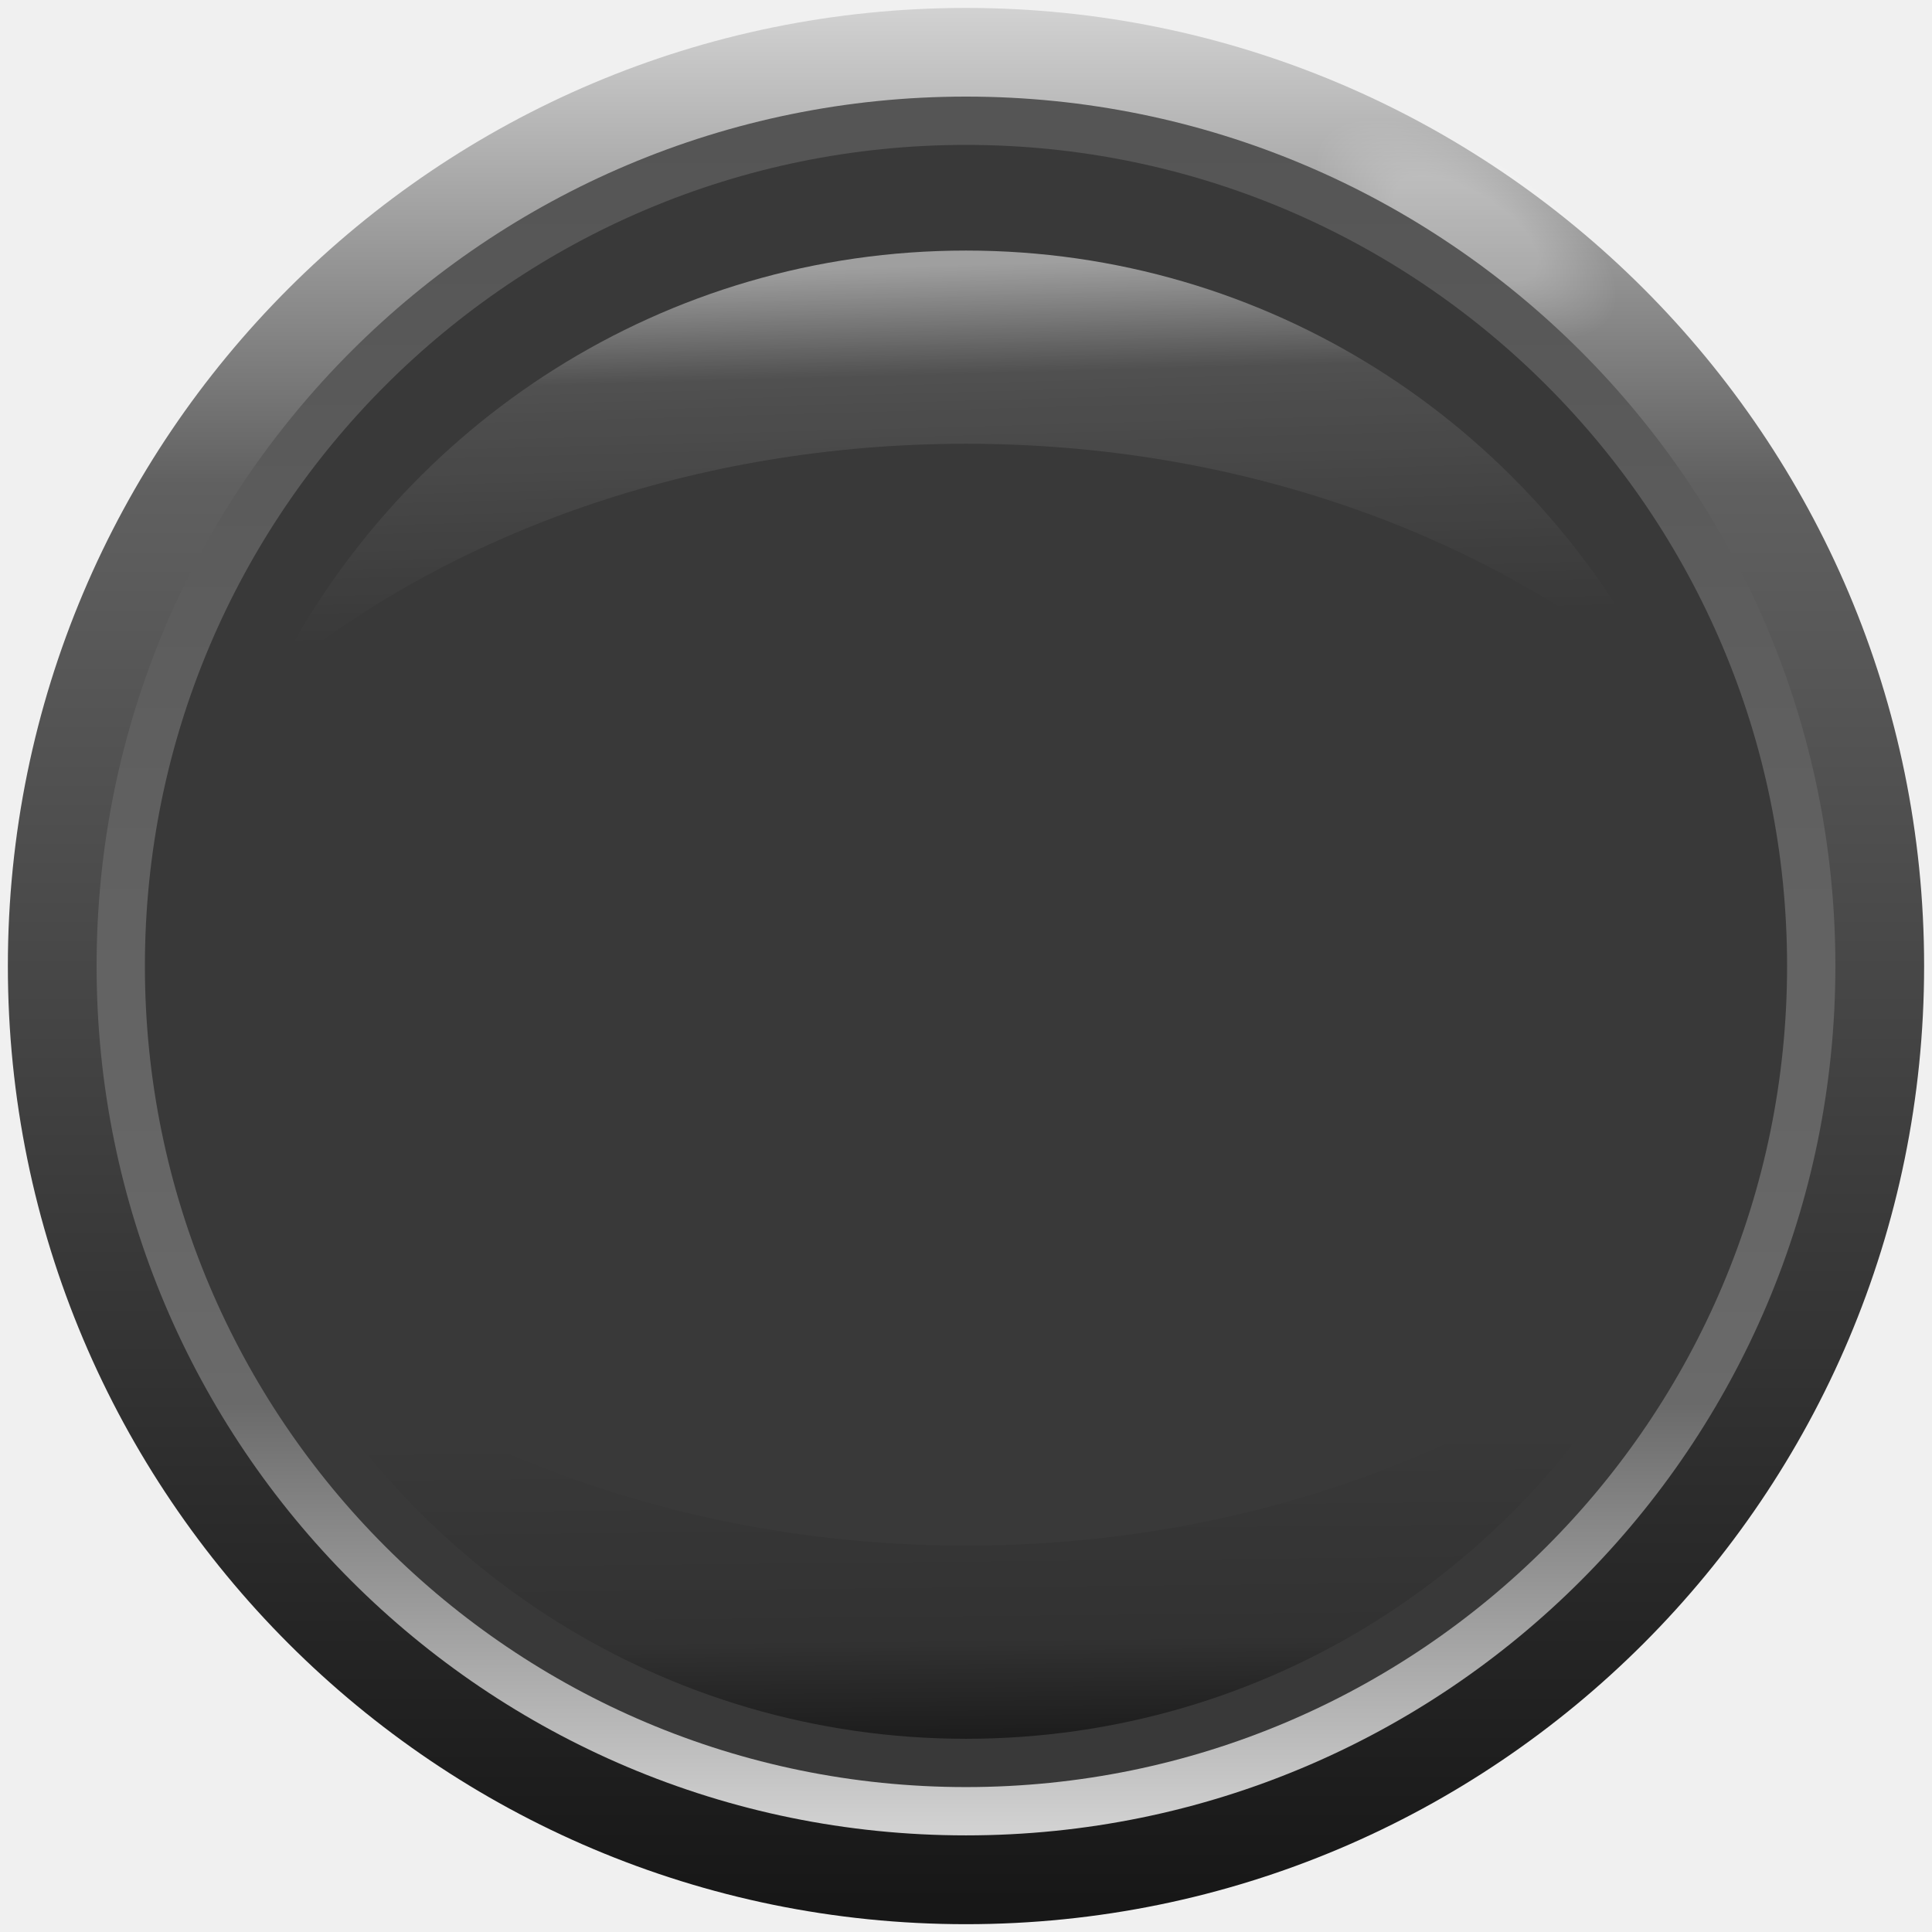
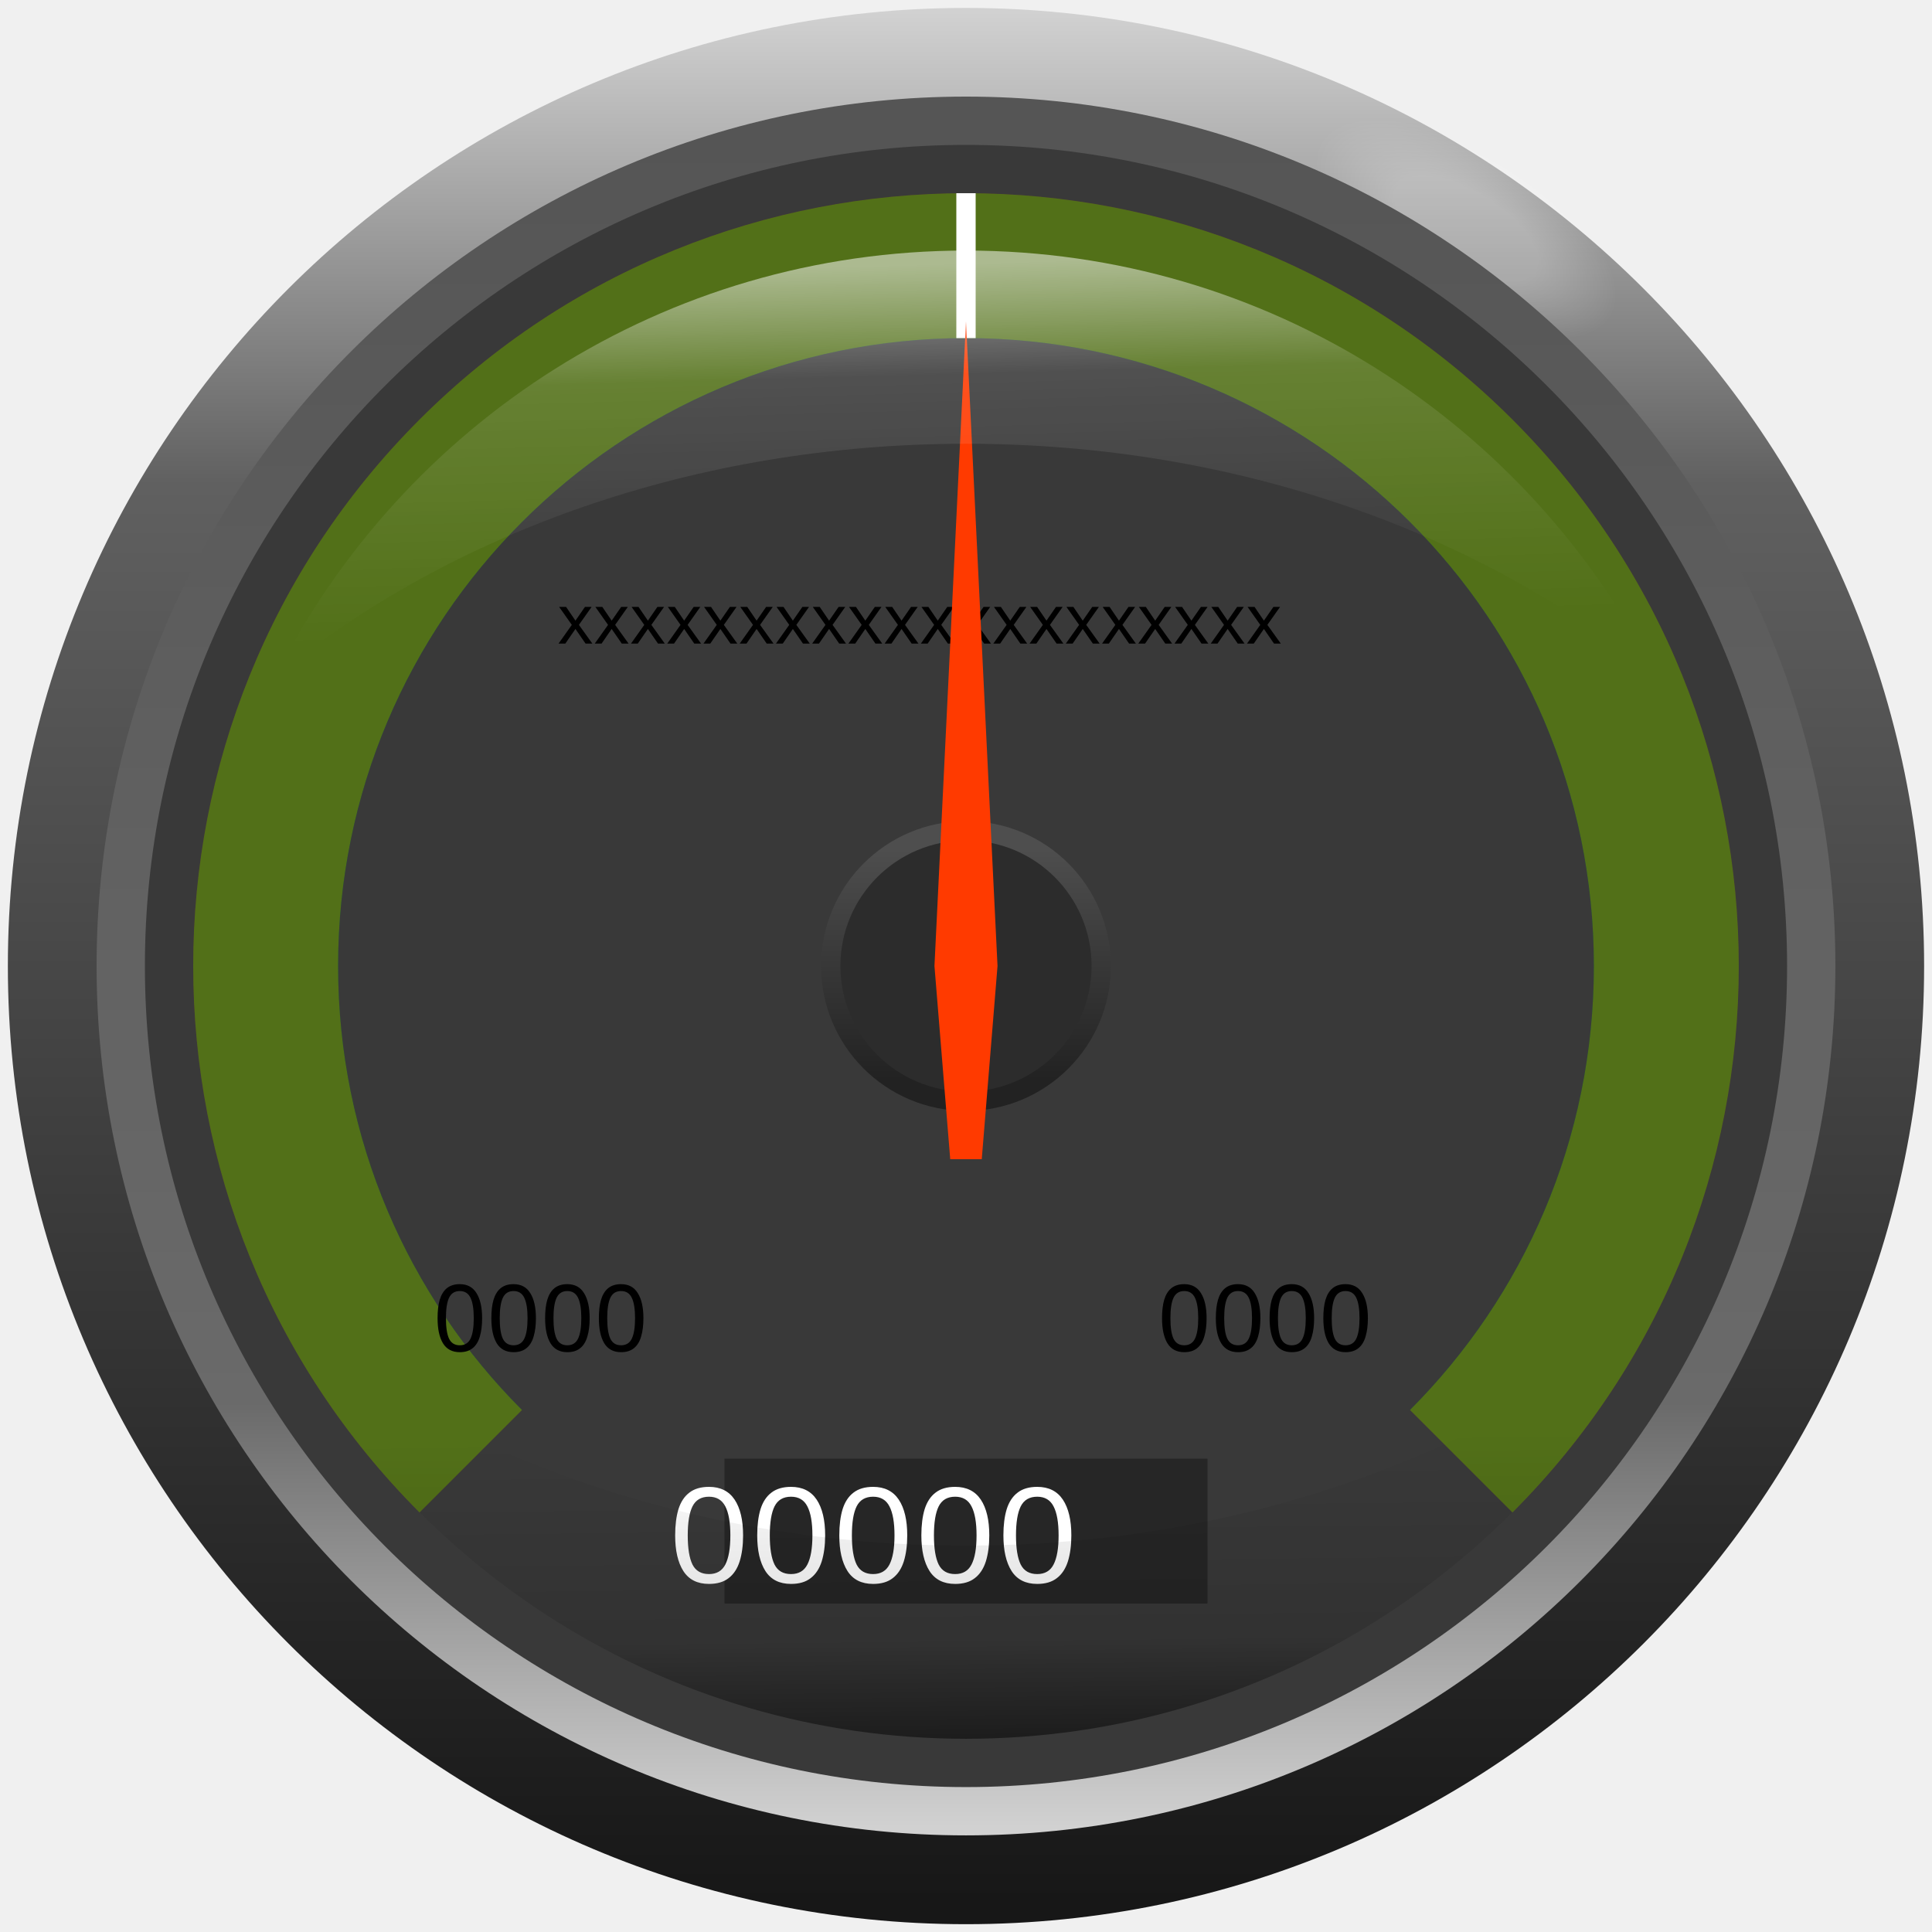
- <svg xmlns="http://www.w3.org/2000/svg" xmlns:xlink="http://www.w3.org/1999/xlink" width="200.002" height="200" id="svg2" version="1.1" style="display:inline">
+ <svg xmlns="http://www.w3.org/2000/svg" xmlns:xlink="http://www.w3.org/1999/xlink" width="200.002" height="200" id="svg2" version="1.1" style="display:inline" enable-background="new">
  <defs id="defs4">
+     <linearGradient id="linearGradient3936">
+       <stop id="stop3938" offset="0" style="stop-color:#222222;stop-opacity:1;" />
+       <stop id="stop3942" offset="1" style="stop-color:#4e4e4e;stop-opacity:1;" />
+     </linearGradient>
    <linearGradient id="linearGradient3856">
      <stop id="stop3858" offset="0" style="stop-color:#ffffff;stop-opacity:1;" />
      <stop style="stop-color:#ffffff;stop-opacity:1;" offset="0.472" id="stop3864" />
      <stop id="stop3862" offset="1" style="stop-color:#ffffff;stop-opacity:0;" />
    </linearGradient>
    <linearGradient id="linearGradient3831">
      <stop style="stop-color:#000000;stop-opacity:1;" offset="0" id="stop3833" />
      <stop id="stop3843" offset="0.33" style="stop-color:#000000;stop-opacity:0.252;" />
      <stop style="stop-color:#000000;stop-opacity:0;" offset="1" id="stop3835" />
    </linearGradient>
    <linearGradient id="linearGradient3817">
      <stop style="stop-color:#ffffff;stop-opacity:1;" offset="0" id="stop3819" />
      <stop id="stop3839" offset="0.051" style="stop-color:#ffffff;stop-opacity:0.875;" />
      <stop id="stop3829" offset="0.102" style="stop-color:#ffffff;stop-opacity:0.749;" />
      <stop id="stop3827" offset="0.306" style="stop-color:#ffffff;stop-opacity:0.226" />
      <stop style="stop-color:#ffffff;stop-opacity:0;" offset="1" id="stop3821" />
    </linearGradient>
    <linearGradient id="linearGradient3755">
      <stop style="stop-color:#171717;stop-opacity:1;" offset="0" id="stop3757" />
      <stop id="stop3763" offset="0.75" style="stop-color:#606060;stop-opacity:1;" />
      <stop style="stop-color:#d1d1d1;stop-opacity:1;" offset="1" id="stop3759" />
    </linearGradient>
    <linearGradient xlink:href="#linearGradient3755" id="linearGradient3761" x1="323.418" y1="614.05" x2="323.418" y2="253.079" gradientUnits="userSpaceOnUse" />
    <linearGradient xlink:href="#linearGradient3755-3" id="linearGradient3761-8" x1="323.418" y1="614.05" x2="323.418" y2="253.079" gradientUnits="userSpaceOnUse" />
    <linearGradient id="linearGradient3755-3">
      <stop style="stop-color:#555555;stop-opacity:1;" offset="0" id="stop3757-9" />
      <stop id="stop3763-4" offset="0.75" style="stop-color:#6a6a6a;stop-opacity:1;" />
      <stop style="stop-color:#d1d1d1;stop-opacity:1;" offset="1" id="stop3759-0" />
    </linearGradient>
    <linearGradient y2="616.222" x2="323.418" y1="260.032" x1="323.418" gradientUnits="userSpaceOnUse" id="linearGradient3782" xlink:href="#linearGradient3755-3" />
    <linearGradient y2="616.222" x2="323.418" y1="260.032" x1="323.418" gradientUnits="userSpaceOnUse" id="linearGradient3782-0" xlink:href="#linearGradient3755-3-9" />
    <linearGradient id="linearGradient3755-3-9">
      <stop style="stop-color:#555555;stop-opacity:1;" offset="0" id="stop3757-9-5" />
      <stop id="stop3763-4-2" offset="0.75" style="stop-color:#6a6a6a;stop-opacity:1;" />
      <stop style="stop-color:#d1d1d1;stop-opacity:1;" offset="1" id="stop3759-0-4" />
    </linearGradient>
    <linearGradient xlink:href="#linearGradient3817" id="linearGradient3825" x1="99.935" y1="27.311" x2="100.963" y2="64.585" gradientUnits="userSpaceOnUse" />
    <linearGradient xlink:href="#linearGradient3831" id="linearGradient3837" x1="99.935" y1="180.423" x2="99.616" y2="148.538" gradientUnits="userSpaceOnUse" />
    <radialGradient xlink:href="#linearGradient3856" id="radialGradient3854" cx="147.298" cy="29.125" fx="147.298" fy="29.125" r="18.861" gradientTransform="matrix(1,0,0,0.6785714,0,9.361551)" gradientUnits="userSpaceOnUse" />
+     <linearGradient xlink:href="#linearGradient3936" id="linearGradient3934" x1="110.982" y1="123.495" x2="110.982" y2="93.184" gradientUnits="userSpaceOnUse" />
  </defs>
  <g id="layer1" transform="translate(-8.9999999e-7,-852.3546)" style="display:inline">
-     <path style="fill:url(#linearGradient3761);fill-opacity:1;stroke:none" id="path2985" d="m 505.714,435.219 a 182.857,182.857 0 1 1 -365.714,0 182.857,182.857 0 1 1 365.714,0 z" transform="matrix(0.5424254,0,0,0.5424254,-75.12592,716.2882)" />
+     <path style="fill:url(#linearGradient3761);fill-opacity:1;stroke:none" id="path2985" d="m 505.714,435.219 c 0,100.989 -81.868,182.857 -182.857,182.857 C 221.868,618.076 140,536.209 140,435.219 c 0,-100.989 81.868,-182.857 182.857,-182.857 100.989,0 182.857,81.868 182.857,182.857 z" transform="matrix(0.5424254,0,0,0.5424254,-75.12592,716.2882)" />
  </g>
-   <g id="layer5">
+   <g id="layer5" style="display:inline">
    <path style="opacity:0.226;fill:url(#radialGradient3854);fill-opacity:1" id="path3846" d="m 166.16,29.125 a 18.861,12.799 0 1 1 -37.723,0 18.861,12.799 0 1 1 37.723,0 z" transform="matrix(0.7906214,0.495481,-0.3717299,0.5135168,46.15852,-64.2038)" />
  </g>
  <g id="layer2" style="display:inline">
    <path style="fill:url(#linearGradient3782);fill-opacity:1;stroke:none" id="path2985-9" d="m 505.714,435.219 a 182.857,182.857 0 1 1 -365.714,0 182.857,182.857 0 1 1 365.714,0 z" transform="matrix(0.4921875,0,0,0.4921875,-58.90625,-114.2095)" />
  </g>
  <g id="layer3" style="display:inline">
    <path style="fill:#393939;fill-opacity:1;stroke:none" id="path2985-9-9" d="m 505.714,435.219 a 182.857,182.857 0 1 1 -365.714,0 182.857,182.857 0 1 1 365.714,0 z" transform="matrix(0.4648437,0,0,0.4648437,-50.07812,-102.309)" />
  </g>
-   <g id="layer4" style="display:inline;opacity:0.518">
+   <g id="layer9" style="display:inline">
+     <path style="fill:#ff0000;fill-opacity:0.347;stroke:none;display:inline" id="redzone" d="M 505.714,435.219 A 182.857,182.857 0 1 1 322.857,252.362 l 0,182.857 z" transform="matrix(-0.3093592,0.3093592,-0.3093592,-0.3093592,334.5179,134.7603)" />
+     <path style="fill:#393939;fill-opacity:1;stroke:none;display:inline" id="path2985-9-9-4" d="m 505.714,435.219 a 182.857,182.857 0 1 1 -365.714,0 182.857,182.857 0 1 1 365.714,0 z" transform="matrix(0.3554687,0,0,0.3554687,-14.76562,-54.70687)" />
+   </g>
+   <g id="g5705" style="display:inline">
+     <path transform="matrix(-0.3093592,0.3093592,-0.3093592,-0.3093592,334.5179,134.7603)" d="M 505.714,435.219 A 182.857,182.857 0 1 1 322.857,252.362 l 0,182.857 z" id="greenzone" style="fill:#00ff00;fill-opacity:0.347;stroke:none;display:inline" />
+     <path transform="matrix(0.3554687,0,0,0.3554687,-14.76562,-54.70687)" d="m 505.714,435.219 a 182.857,182.857 0 1 1 -365.714,0 182.857,182.857 0 1 1 365.714,0 z" id="path5709" style="fill:#393939;fill-opacity:1;stroke:none;display:inline" />
+   </g>
+   <g id="layer8" style="display:inline">
+     <rect style="fill:#262626;fill-opacity:1;stroke:none" id="rect5677" width="50" height="15" x="75" y="151" />
+     <text xml:space="preserve" style="font-size:14.254px;font-style:normal;font-variant:normal;font-weight:normal;font-stretch:normal;text-align:center;line-height:125%;letter-spacing:0px;word-spacing:0px;writing-mode:lr-tb;text-anchor:middle;fill:#ffffff;fill-opacity:1;stroke:none;font-family:Sans;-inkscape-font-specification:Sans" x="96.027" y="170.699" id="txtValue" transform="scale(1.041907,0.959779)">
+       <tspan id="tspan5675" x="96.027" y="170.699">00000</tspan>
+     </text>
+   </g>
+   <g id="layer10">
+     <text xml:space="preserve" style="font-size:9.66px;font-style:normal;font-variant:normal;font-weight:normal;font-stretch:normal;text-align:center;line-height:125%;letter-spacing:0px;word-spacing:0px;writing-mode:lr-tb;text-anchor:middle;fill:#000000;fill-opacity:1;stroke:none;font-family:Sans;-inkscape-font-specification:Sans" x="61.828" y="140.92" id="txtMin" transform="scale(1.007413,0.992642)">
+       <tspan id="tspan3052" x="61.828" y="140.92">0000</tspan>
+     </text>
+     <text transform="scale(1.007413,0.992642)" id="txtMax" y="140.92" x="136.273" style="font-size:9.66px;font-style:normal;font-variant:normal;font-weight:normal;font-stretch:normal;text-align:center;line-height:125%;letter-spacing:0px;word-spacing:0px;writing-mode:lr-tb;text-anchor:middle;fill:#000000;fill-opacity:1;stroke:none;font-family:Sans;-inkscape-font-specification:Sans" xml:space="preserve">
+       <tspan y="140.92" x="136.273" id="tspan3056">0000</tspan>
+     </text>
+     <text xml:space="preserve" style="font-size:7.091px;font-style:normal;font-variant:normal;font-weight:normal;font-stretch:normal;text-align:center;line-height:125%;letter-spacing:0px;word-spacing:0px;writing-mode:lr-tb;text-anchor:middle;fill:#000000;fill-opacity:1;stroke:none;font-family:Sans;-inkscape-font-specification:Sans" x="99.814" y="66.623" id="txtTitle">
+       <tspan id="tspan3060" x="99.814" y="66.623">xxxxxxxxxxxxxxxxxxxx</tspan>
+     </text>
+   </g>
+   <g id="layer7" style="display:inline">
+     <rect style="fill:#ffffff;fill-opacity:1;stroke:none" id="markerBig" width="2" height="15" x="99" y="20" />
+   </g>
+   <g style="display:inline" id="g5668">
+     <rect y="22" x="99.5" height="10" width="1" id="markerSmall" style="fill:#ffffff;fill-opacity:1;stroke:none" />
+   </g>
+   <g id="layer6" style="display:inline">
+     <path style="fill:url(#linearGradient3934);fill-opacity:1" id="path3908" d="m 134.275,108.612 a 22.229,19.086 0 1 1 -44.459,0 22.229,19.086 0 1 1 44.459,0 z" transform="matrix(0.6747793,0,0,0.7859194,24.39393,14.63964)" />
+     <path style="fill:#2c2c2c;fill-opacity:1;display:inline" id="path3908-8" d="m 134.275,108.612 a 22.229,19.086 0 1 1 -44.459,0 22.229,19.086 0 1 1 44.459,0 z" transform="matrix(0.5848087,0,0,0.6811302,34.47474,26.02102)" />
+     <path id="needle" style="fill:#ff3a00;fill-opacity:1" d="m 96.736,100 6.528,0 -3.264,-66.736 0,0 z m 0,0 1.632,20 3.264,0 1.632,-20 z" />
+   </g>
+   <g id="layer4" style="opacity:0.518;display:inline">
    <path style="fill:url(#linearGradient3837);fill-opacity:1;stroke:none" d="M 28.531,135.938 C 41.697,162.064 68.747,180 100,180 c 31.253,0 58.303,-17.936 71.469,-44.062 C 153.315,150.778 128.006,160 100,160 71.994,160 46.685,150.778 28.531,135.938 z" id="path2985-9-9-1" />
    <path id="path3809" d="M 28.531,70 C 41.697,43.873 68.747,25.938 100,25.938 c 31.253,0 58.303,17.936 71.469,44.062 C 153.315,55.16 128.006,45.938 100,45.938 71.994,45.938 46.685,55.16 28.531,70 z" style="fill:url(#linearGradient3825);fill-opacity:1;stroke:none" />
  </g>
</svg>
